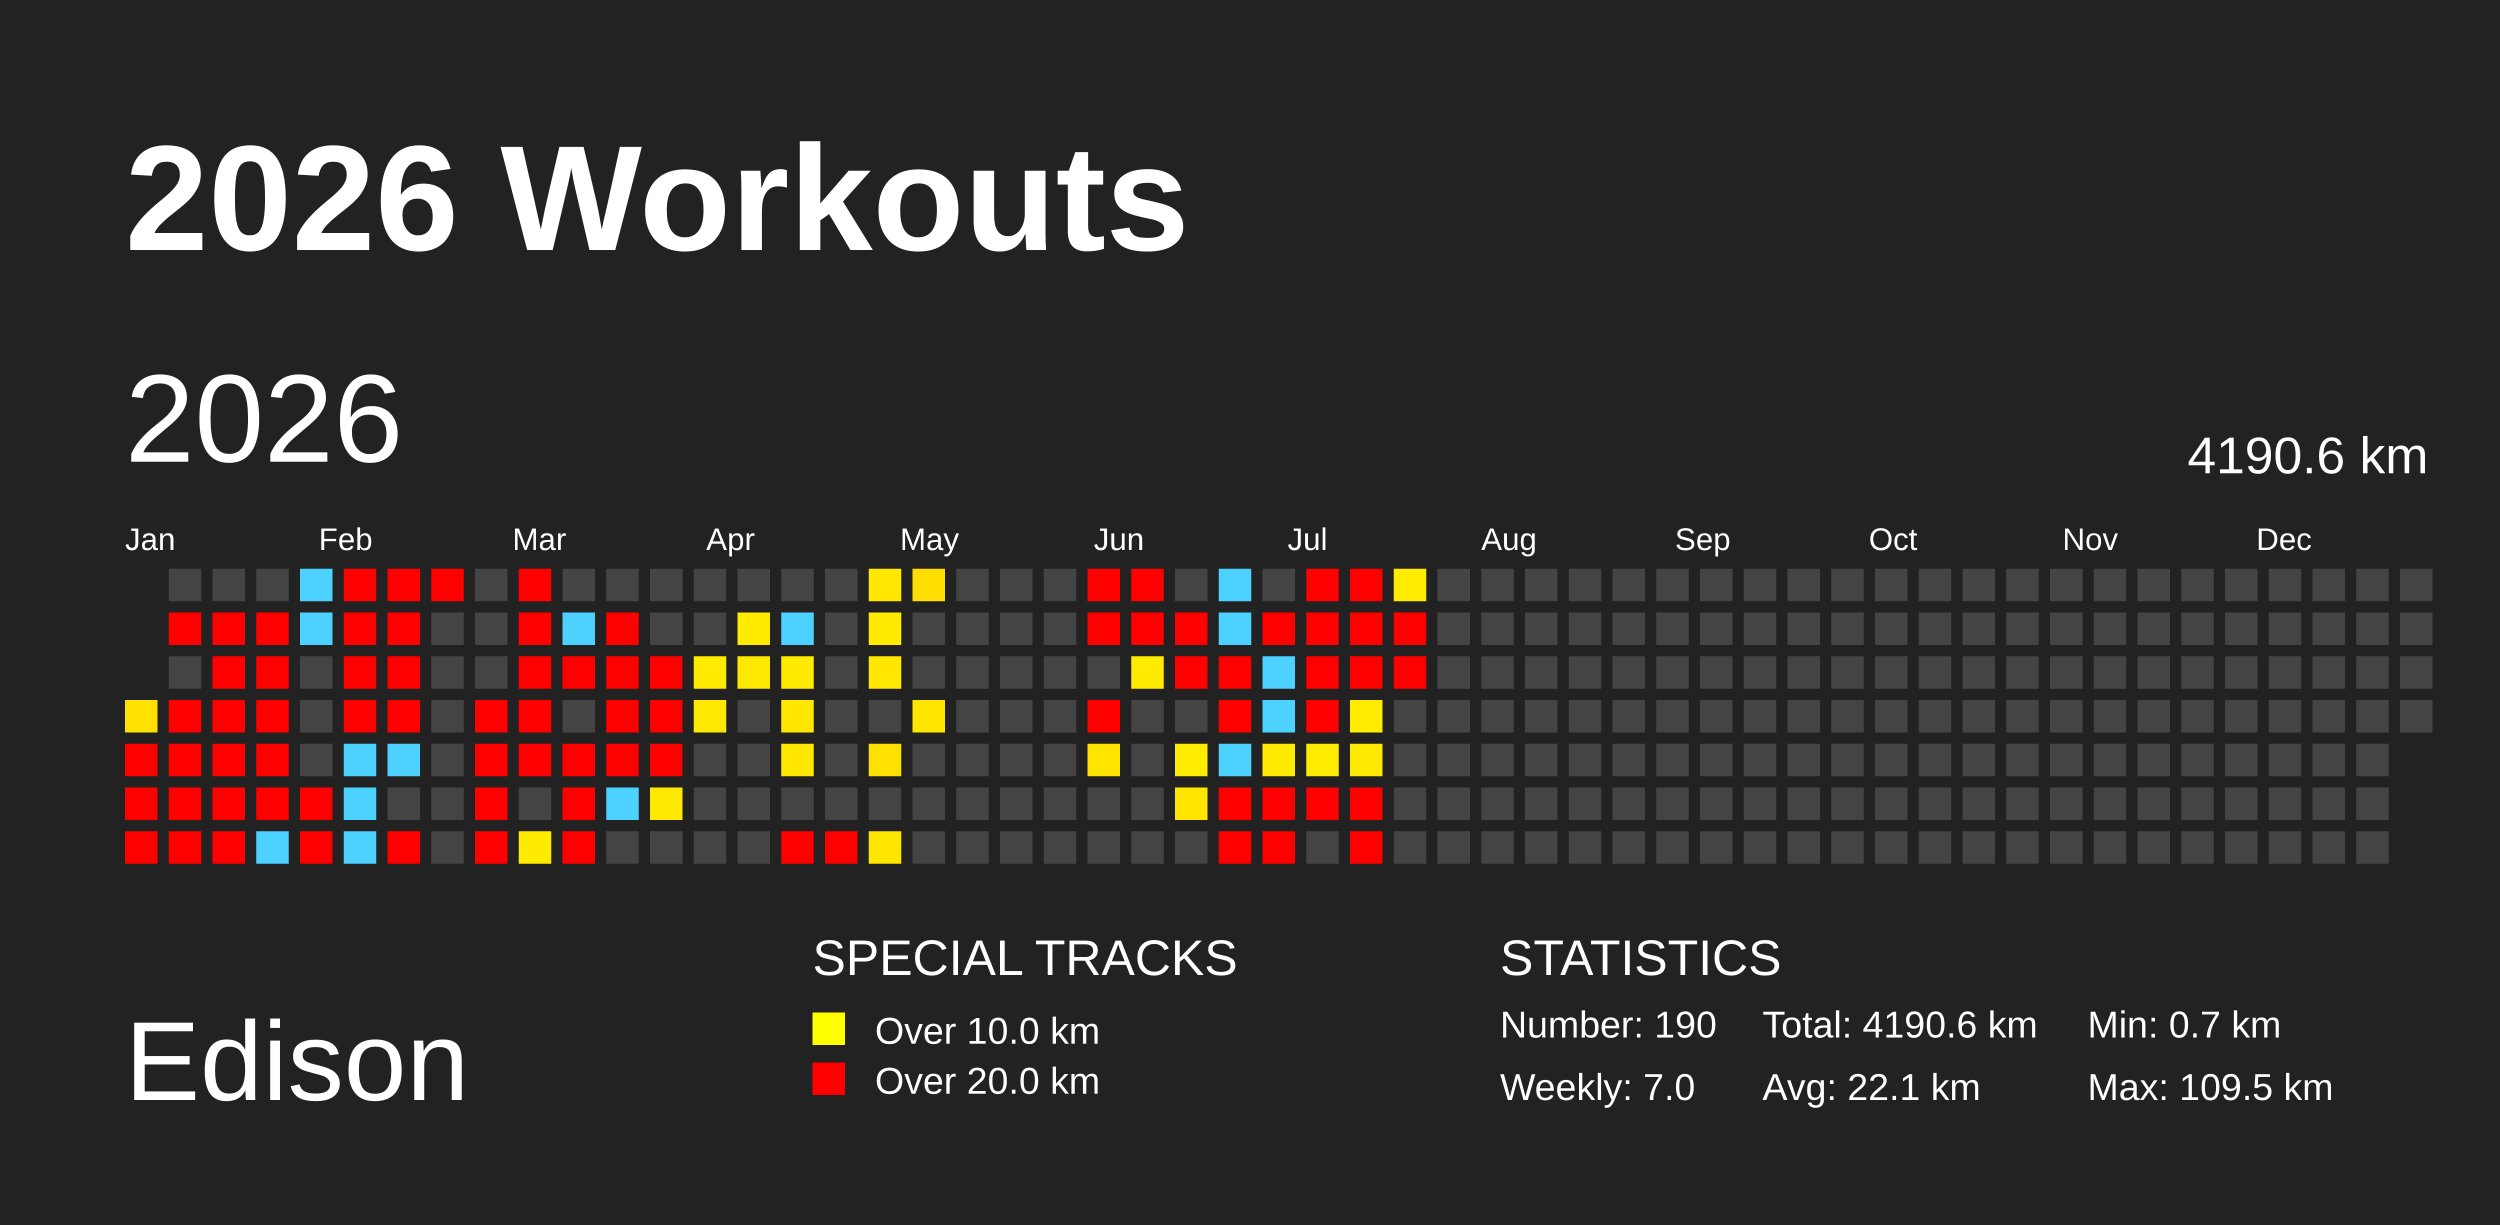
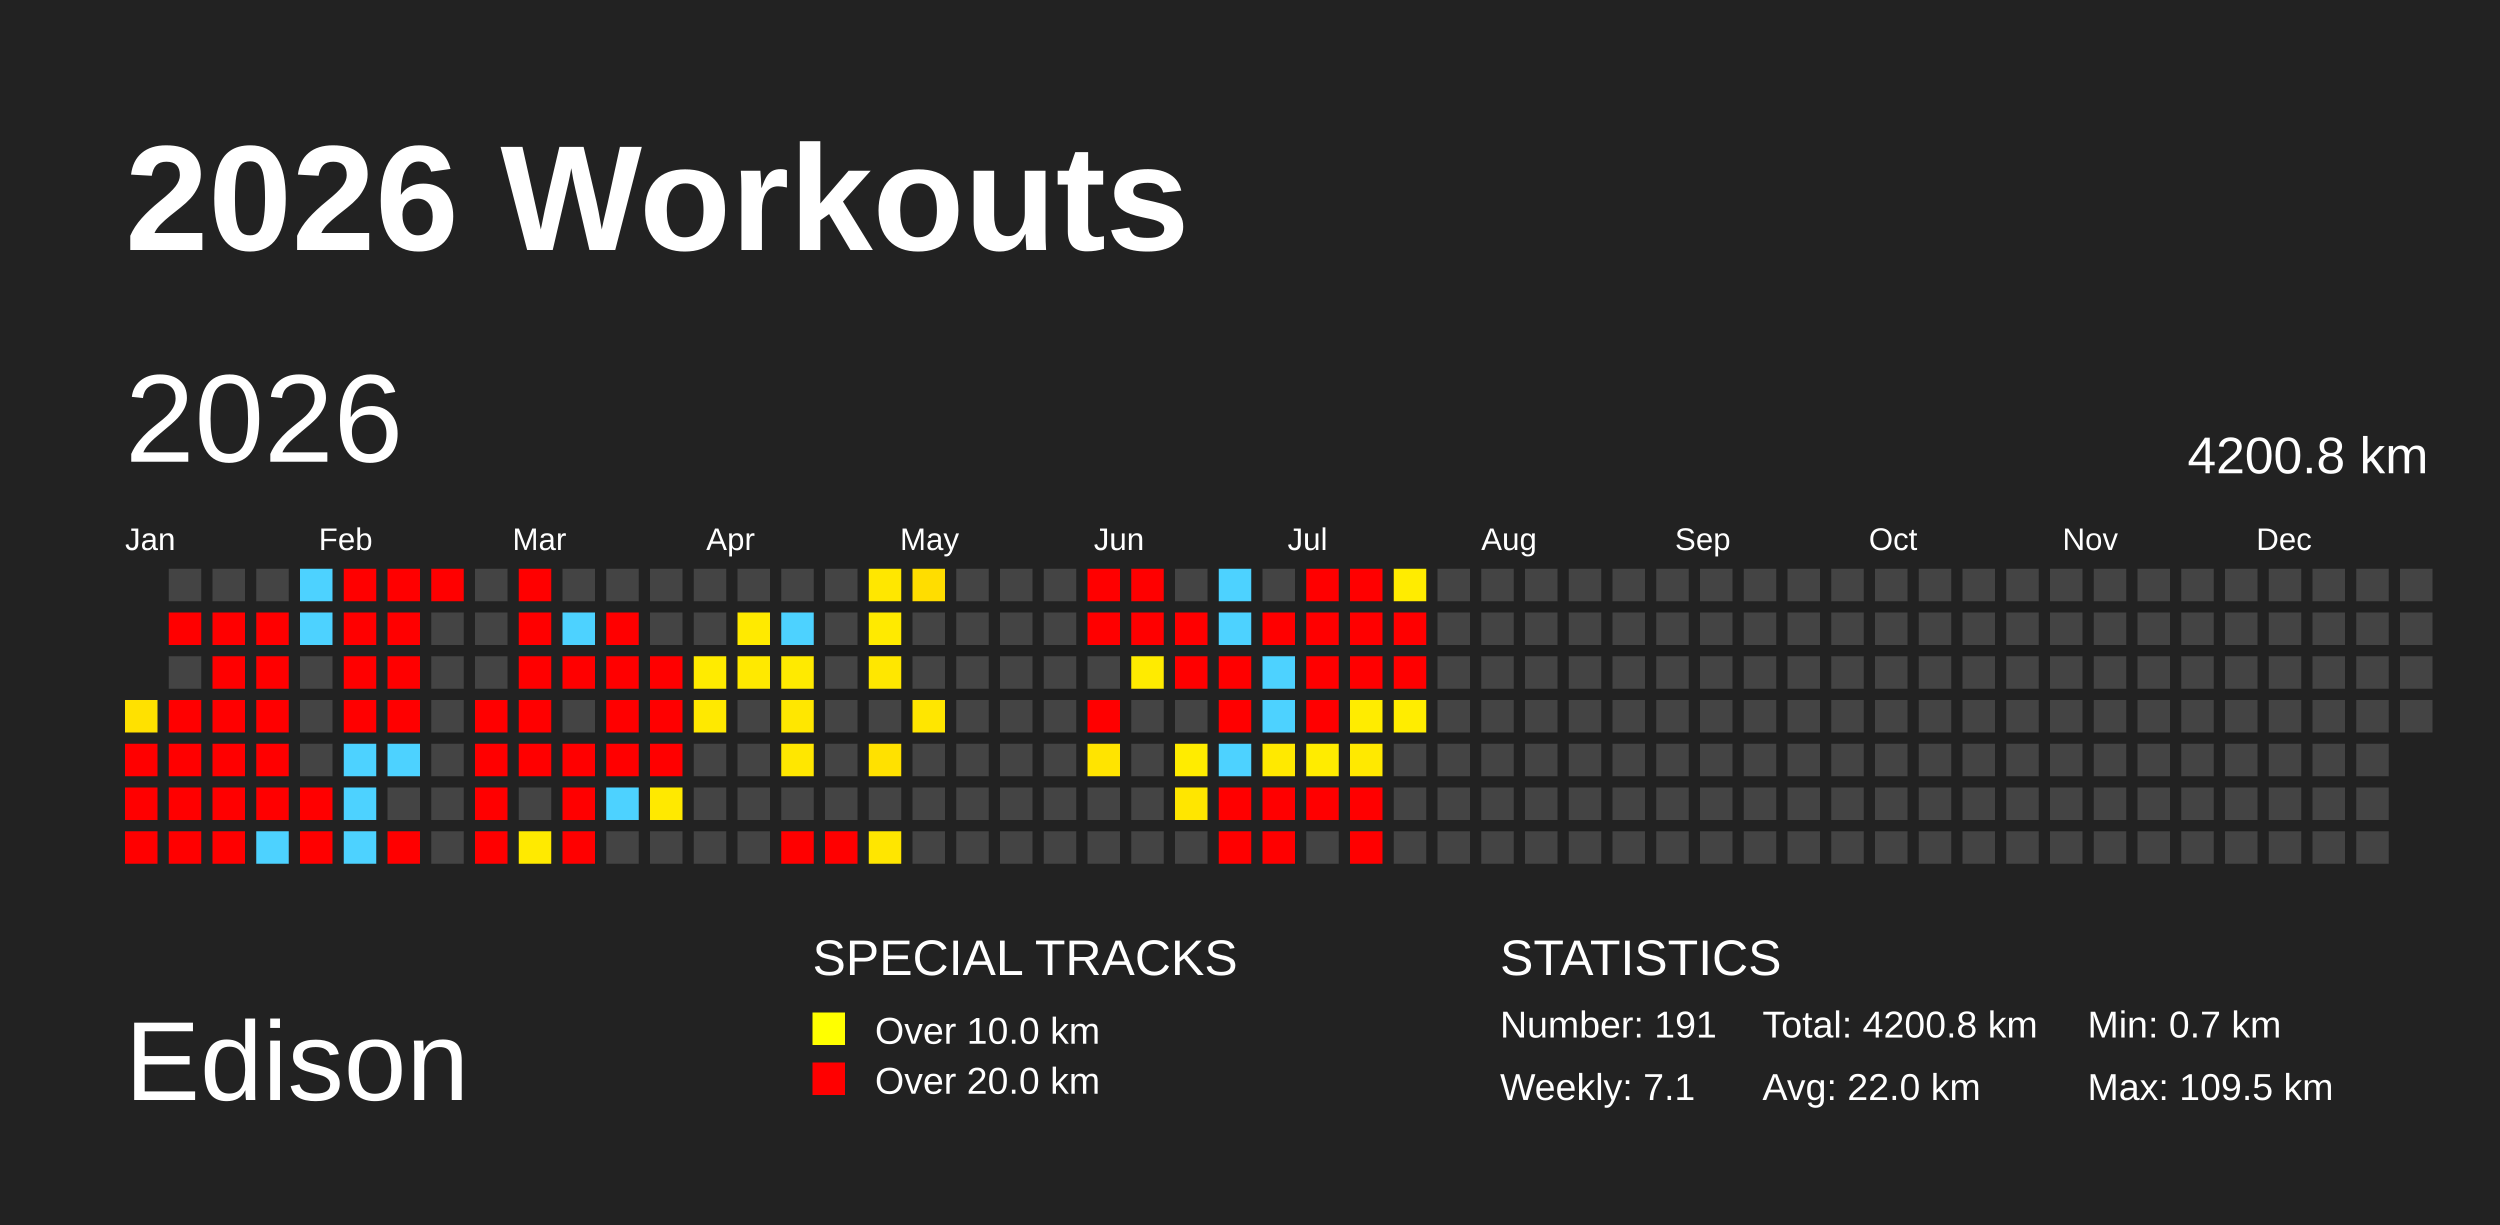
<svg xmlns="http://www.w3.org/2000/svg" baseProfile="full" height="98mm" version="1.1" viewBox="0,0,200,98" width="200mm">
  <defs />
  <rect fill="#222222" height="98" width="200" x="0" y="0" />
  <text fill="#FFFFFF" style="font-size:12px; font-family:Arial; font-weight:bold;" x="10" y="20">2026 Workouts</text>
  <text fill="#FFFFFF" style="font-size:9px; font-family:Arial" x="10" y="88">Edison</text>
  <text fill="#FFFFFF" style="font-size:4px; font-family:Arial" x="65" y="78">SPECIAL TRACKS</text>
  <rect fill="yellow" height="2.6" width="2.6" x="65" y="81" />
  <text fill="#FFFFFF" style="font-size:3px; font-family:Arial" x="70" y="83.5">Over 10.0 km</text>
  <rect fill="red" height="2.6" width="2.6" x="65" y="85" />
  <text fill="#FFFFFF" style="font-size:3px; font-family:Arial" x="70" y="87.5">Over 20.0 km</text>
  <text fill="#FFFFFF" style="font-size:4px; font-family:Arial" x="120" y="78">STATISTICS</text>
-   <text fill="#FFFFFF" style="font-size:3px; font-family:Arial" x="120" y="83">Number: 190</text>
-   <text fill="#FFFFFF" style="font-size:3px; font-family:Arial" x="120" y="88">Weekly: 7.0</text>
-   <text fill="#FFFFFF" style="font-size:3px; font-family:Arial" x="141" y="83">Total: 4190.6 km</text>
-   <text fill="#FFFFFF" style="font-size:3px; font-family:Arial" x="141" y="88">Avg: 22.1 km</text>
+   <text fill="#FFFFFF" style="font-size:3px; font-family:Arial" x="120" y="83">Number: 191</text>
+   <text fill="#FFFFFF" style="font-size:3px; font-family:Arial" x="120" y="88">Weekly: 7.1</text>
+   <text fill="#FFFFFF" style="font-size:3px; font-family:Arial" x="141" y="83">Total: 4200.8 km</text>
+   <text fill="#FFFFFF" style="font-size:3px; font-family:Arial" x="141" y="88">Avg: 22.0 km</text>
  <text fill="#FFFFFF" style="font-size:3px; font-family:Arial" x="167" y="83">Min: 0.7 km</text>
  <text fill="#FFFFFF" style="font-size:3px; font-family:Arial" x="167" y="88">Max: 109.5 km</text>
  <text dominant-baseline="hanging" fill="#FFFFFF" style="font-size:10.0px; font-family:Arial;" x="10" y="30">2026</text>
-   <text dominant-baseline="hanging" fill="#FFFFFF" style="font-size:4.125px; font-family:Arial;" x="175" y="35">4190.6 km</text>
+   <text dominant-baseline="hanging" fill="#FFFFFF" style="font-size:4.125px; font-family:Arial;" x="175" y="35">4200.8 km</text>
  <text fill="#FFFFFF" style="font-size:2.5px; font-family:Arial" x="10.0" y="44">Jan</text>
  <text fill="#FFFFFF" style="font-size:2.5px; font-family:Arial" x="25.5" y="44">Feb</text>
  <text fill="#FFFFFF" style="font-size:2.5px; font-family:Arial" x="41.0" y="44">Mar</text>
  <text fill="#FFFFFF" style="font-size:2.5px; font-family:Arial" x="56.5" y="44">Apr</text>
  <text fill="#FFFFFF" style="font-size:2.5px; font-family:Arial" x="72.0" y="44">May</text>
  <text fill="#FFFFFF" style="font-size:2.5px; font-family:Arial" x="87.5" y="44">Jun</text>
  <text fill="#FFFFFF" style="font-size:2.5px; font-family:Arial" x="103.0" y="44">Jul</text>
  <text fill="#FFFFFF" style="font-size:2.5px; font-family:Arial" x="118.5" y="44">Aug</text>
  <text fill="#FFFFFF" style="font-size:2.5px; font-family:Arial" x="134.0" y="44">Sep</text>
  <text fill="#FFFFFF" style="font-size:2.5px; font-family:Arial" x="149.5" y="44">Oct</text>
  <text fill="#FFFFFF" style="font-size:2.5px; font-family:Arial" x="165.0" y="44">Nov</text>
  <text fill="#FFFFFF" style="font-size:2.5px; font-family:Arial" x="180.5" y="44">Dec</text>
  <rect fill="#ffe100" height="2.6" width="2.6" x="10.0" y="56.0" />
  <rect fill="red" height="2.6" width="2.6" x="10.0" y="59.5" />
  <rect fill="red" height="2.6" width="2.6" x="10.0" y="63.0" />
  <rect fill="red" height="2.6" width="2.6" x="10.0" y="66.5" />
  <rect fill="#444444" height="2.6" width="2.6" x="13.5" y="45.5" />
  <rect fill="red" height="2.6" width="2.6" x="13.5" y="49.0" />
  <rect fill="#444444" height="2.6" width="2.6" x="13.5" y="52.5" />
  <rect fill="red" height="2.6" width="2.6" x="13.5" y="56.0" />
  <rect fill="red" height="2.6" width="2.6" x="13.5" y="59.5" />
  <rect fill="red" height="2.6" width="2.6" x="13.5" y="63.0" />
  <rect fill="red" height="2.6" width="2.6" x="13.5" y="66.5" />
  <rect fill="#444444" height="2.6" width="2.6" x="17.0" y="45.5" />
  <rect fill="red" height="2.6" width="2.6" x="17.0" y="49.0" />
  <rect fill="red" height="2.6" width="2.6" x="17.0" y="52.5" />
  <rect fill="red" height="2.6" width="2.6" x="17.0" y="56.0" />
  <rect fill="red" height="2.6" width="2.6" x="17.0" y="59.5" />
  <rect fill="red" height="2.6" width="2.6" x="17.0" y="63.0" />
  <rect fill="red" height="2.6" width="2.6" x="17.0" y="66.5" />
  <rect fill="#444444" height="2.6" width="2.6" x="20.5" y="45.5" />
  <rect fill="red" height="2.6" width="2.6" x="20.5" y="49.0" />
  <rect fill="red" height="2.6" width="2.6" x="20.5" y="52.5" />
  <rect fill="red" height="2.6" width="2.6" x="20.5" y="56.0" />
  <rect fill="red" height="2.6" width="2.6" x="20.5" y="59.5" />
  <rect fill="red" height="2.6" width="2.6" x="20.5" y="63.0" />
  <rect fill="#4dd2ff" height="2.6" width="2.6" x="20.5" y="66.5" />
  <rect fill="#4dd2ff" height="2.6" width="2.6" x="24.0" y="45.5" />
  <rect fill="#4dd2ff" height="2.6" width="2.6" x="24.0" y="49.0" />
  <rect fill="#444444" height="2.6" width="2.6" x="24.0" y="52.5" />
  <rect fill="#444444" height="2.6" width="2.6" x="24.0" y="56.0" />
  <rect fill="#444444" height="2.6" width="2.6" x="24.0" y="59.5" />
  <rect fill="red" height="2.6" width="2.6" x="24.0" y="63.0" />
  <rect fill="red" height="2.6" width="2.6" x="24.0" y="66.5" />
  <rect fill="red" height="2.6" width="2.6" x="27.5" y="45.5" />
  <rect fill="red" height="2.6" width="2.6" x="27.5" y="49.0" />
  <rect fill="red" height="2.6" width="2.6" x="27.5" y="52.5" />
  <rect fill="red" height="2.6" width="2.6" x="27.5" y="56.0" />
  <rect fill="#4dd2ff" height="2.6" width="2.6" x="27.5" y="59.5" />
  <rect fill="#4dd2ff" height="2.6" width="2.6" x="27.5" y="63.0" />
  <rect fill="#4dd2ff" height="2.6" width="2.6" x="27.5" y="66.5" />
  <rect fill="red" height="2.6" width="2.6" x="31.0" y="45.5" />
  <rect fill="red" height="2.6" width="2.6" x="31.0" y="49.0" />
  <rect fill="red" height="2.6" width="2.6" x="31.0" y="52.5" />
  <rect fill="red" height="2.6" width="2.6" x="31.0" y="56.0" />
  <rect fill="#4dd2ff" height="2.6" width="2.6" x="31.0" y="59.5" />
  <rect fill="#444444" height="2.6" width="2.6" x="31.0" y="63.0" />
  <rect fill="red" height="2.6" width="2.6" x="31.0" y="66.5" />
  <rect fill="red" height="2.6" width="2.6" x="34.5" y="45.5" />
  <rect fill="#444444" height="2.6" width="2.6" x="34.5" y="49.0" />
  <rect fill="#444444" height="2.6" width="2.6" x="34.5" y="52.5" />
  <rect fill="#444444" height="2.6" width="2.6" x="34.5" y="56.0" />
  <rect fill="#444444" height="2.6" width="2.6" x="34.5" y="59.5" />
  <rect fill="#444444" height="2.6" width="2.6" x="34.5" y="63.0" />
  <rect fill="#444444" height="2.6" width="2.6" x="34.5" y="66.5" />
  <rect fill="#444444" height="2.6" width="2.6" x="38.0" y="45.5" />
  <rect fill="#444444" height="2.6" width="2.6" x="38.0" y="49.0" />
  <rect fill="#444444" height="2.6" width="2.6" x="38.0" y="52.5" />
  <rect fill="red" height="2.6" width="2.6" x="38.0" y="56.0" />
  <rect fill="red" height="2.6" width="2.6" x="38.0" y="59.5" />
  <rect fill="red" height="2.6" width="2.6" x="38.0" y="63.0" />
  <rect fill="red" height="2.6" width="2.6" x="38.0" y="66.5" />
  <rect fill="red" height="2.6" width="2.6" x="41.5" y="45.5" />
  <rect fill="red" height="2.6" width="2.6" x="41.5" y="49.0" />
  <rect fill="red" height="2.6" width="2.6" x="41.5" y="52.5" />
  <rect fill="red" height="2.6" width="2.6" x="41.5" y="56.0" />
  <rect fill="red" height="2.6" width="2.6" x="41.5" y="59.5" />
  <rect fill="#444444" height="2.6" width="2.6" x="41.5" y="63.0" />
  <rect fill="#ffea00" height="2.6" width="2.6" x="41.5" y="66.5" />
  <rect fill="#444444" height="2.6" width="2.6" x="45.0" y="45.5" />
  <rect fill="#4dd2ff" height="2.6" width="2.6" x="45.0" y="49.0" />
  <rect fill="red" height="2.6" width="2.6" x="45.0" y="52.5" />
  <rect fill="#444444" height="2.6" width="2.6" x="45.0" y="56.0" />
  <rect fill="red" height="2.6" width="2.6" x="45.0" y="59.5" />
  <rect fill="red" height="2.6" width="2.6" x="45.0" y="63.0" />
  <rect fill="red" height="2.6" width="2.6" x="45.0" y="66.5" />
  <rect fill="#444444" height="2.6" width="2.6" x="48.5" y="45.5" />
  <rect fill="red" height="2.6" width="2.6" x="48.5" y="49.0" />
  <rect fill="red" height="2.6" width="2.6" x="48.5" y="52.5" />
  <rect fill="red" height="2.6" width="2.6" x="48.5" y="56.0" />
  <rect fill="red" height="2.6" width="2.6" x="48.5" y="59.5" />
  <rect fill="#4dd2ff" height="2.6" width="2.6" x="48.5" y="63.0" />
  <rect fill="#444444" height="2.6" width="2.6" x="48.5" y="66.5" />
  <rect fill="#444444" height="2.6" width="2.6" x="52.0" y="45.5" />
  <rect fill="#444444" height="2.6" width="2.6" x="52.0" y="49.0" />
  <rect fill="red" height="2.6" width="2.6" x="52.0" y="52.5" />
  <rect fill="red" height="2.6" width="2.6" x="52.0" y="56.0" />
  <rect fill="red" height="2.6" width="2.6" x="52.0" y="59.5" />
  <rect fill="#ffe900" height="2.6" width="2.6" x="52.0" y="63.0" />
  <rect fill="#444444" height="2.6" width="2.6" x="52.0" y="66.5" />
  <rect fill="#444444" height="2.6" width="2.6" x="55.5" y="45.5" />
  <rect fill="#444444" height="2.6" width="2.6" x="55.5" y="49.0" />
  <rect fill="#ffeb00" height="2.6" width="2.6" x="55.5" y="52.5" />
  <rect fill="#ffe900" height="2.6" width="2.6" x="55.5" y="56.0" />
  <rect fill="#444444" height="2.6" width="2.6" x="55.5" y="59.5" />
  <rect fill="#444444" height="2.6" width="2.6" x="55.5" y="63.0" />
  <rect fill="#444444" height="2.6" width="2.6" x="55.5" y="66.5" />
  <rect fill="#444444" height="2.6" width="2.6" x="59.0" y="45.5" />
  <rect fill="#ffea00" height="2.6" width="2.6" x="59.0" y="49.0" />
  <rect fill="#ffe900" height="2.6" width="2.6" x="59.0" y="52.5" />
  <rect fill="#444444" height="2.6" width="2.6" x="59.0" y="56.0" />
  <rect fill="#444444" height="2.6" width="2.6" x="59.0" y="59.5" />
  <rect fill="#444444" height="2.6" width="2.6" x="59.0" y="63.0" />
  <rect fill="#444444" height="2.6" width="2.6" x="59.0" y="66.5" />
  <rect fill="#444444" height="2.6" width="2.6" x="62.5" y="45.5" />
  <rect fill="#4dd2ff" height="2.6" width="2.6" x="62.5" y="49.0" />
  <rect fill="#ffea00" height="2.6" width="2.6" x="62.5" y="52.5" />
  <rect fill="#ffe700" height="2.6" width="2.6" x="62.5" y="56.0" />
  <rect fill="#ffe700" height="2.6" width="2.6" x="62.5" y="59.5" />
  <rect fill="#444444" height="2.6" width="2.6" x="62.5" y="63.0" />
  <rect fill="red" height="2.6" width="2.6" x="62.5" y="66.5" />
  <rect fill="#444444" height="2.6" width="2.6" x="66.0" y="45.5" />
  <rect fill="#444444" height="2.6" width="2.6" x="66.0" y="49.0" />
  <rect fill="#444444" height="2.6" width="2.6" x="66.0" y="52.5" />
  <rect fill="#444444" height="2.6" width="2.6" x="66.0" y="56.0" />
  <rect fill="#444444" height="2.6" width="2.6" x="66.0" y="59.5" />
  <rect fill="#444444" height="2.6" width="2.6" x="66.0" y="63.0" />
  <rect fill="red" height="2.6" width="2.6" x="66.0" y="66.5" />
  <rect fill="#ffe700" height="2.6" width="2.6" x="69.5" y="45.5" />
  <rect fill="#ffea00" height="2.6" width="2.6" x="69.5" y="49.0" />
  <rect fill="#ffe700" height="2.6" width="2.6" x="69.5" y="52.5" />
  <rect fill="#444444" height="2.6" width="2.6" x="69.5" y="56.0" />
  <rect fill="#ffe100" height="2.6" width="2.6" x="69.5" y="59.5" />
  <rect fill="#444444" height="2.6" width="2.6" x="69.5" y="63.0" />
  <rect fill="#ffe600" height="2.6" width="2.6" x="69.5" y="66.5" />
  <rect fill="#ffdd00" height="2.6" width="2.6" x="73.0" y="45.5" />
  <rect fill="#444444" height="2.6" width="2.6" x="73.0" y="49.0" />
  <rect fill="#444444" height="2.6" width="2.6" x="73.0" y="52.5" />
  <rect fill="#ffe600" height="2.6" width="2.6" x="73.0" y="56.0" />
  <rect fill="#444444" height="2.6" width="2.6" x="73.0" y="59.5" />
  <rect fill="#444444" height="2.6" width="2.6" x="73.0" y="63.0" />
  <rect fill="#444444" height="2.6" width="2.6" x="73.0" y="66.5" />
  <rect fill="#444444" height="2.6" width="2.6" x="76.5" y="45.5" />
  <rect fill="#444444" height="2.6" width="2.6" x="76.5" y="49.0" />
  <rect fill="#444444" height="2.6" width="2.6" x="76.5" y="52.5" />
  <rect fill="#444444" height="2.6" width="2.6" x="76.5" y="56.0" />
  <rect fill="#444444" height="2.6" width="2.6" x="76.5" y="59.5" />
  <rect fill="#444444" height="2.6" width="2.6" x="76.5" y="63.0" />
  <rect fill="#444444" height="2.6" width="2.6" x="76.5" y="66.5" />
  <rect fill="#444444" height="2.6" width="2.6" x="80.0" y="45.5" />
  <rect fill="#444444" height="2.6" width="2.6" x="80.0" y="49.0" />
  <rect fill="#444444" height="2.6" width="2.6" x="80.0" y="52.5" />
  <rect fill="#444444" height="2.6" width="2.6" x="80.0" y="56.0" />
  <rect fill="#444444" height="2.6" width="2.6" x="80.0" y="59.5" />
  <rect fill="#444444" height="2.6" width="2.6" x="80.0" y="63.0" />
  <rect fill="#444444" height="2.6" width="2.6" x="80.0" y="66.5" />
  <rect fill="#444444" height="2.6" width="2.6" x="83.5" y="45.5" />
  <rect fill="#444444" height="2.6" width="2.6" x="83.5" y="49.0" />
  <rect fill="#444444" height="2.6" width="2.6" x="83.5" y="52.5" />
  <rect fill="#444444" height="2.6" width="2.6" x="83.5" y="56.0" />
  <rect fill="#444444" height="2.6" width="2.6" x="83.5" y="59.5" />
  <rect fill="#444444" height="2.6" width="2.6" x="83.5" y="63.0" />
  <rect fill="#444444" height="2.6" width="2.6" x="83.5" y="66.5" />
  <rect fill="red" height="2.6" width="2.6" x="87.0" y="45.5" />
  <rect fill="red" height="2.6" width="2.6" x="87.0" y="49.0" />
  <rect fill="#444444" height="2.6" width="2.6" x="87.0" y="52.5" />
  <rect fill="red" height="2.6" width="2.6" x="87.0" y="56.0" />
  <rect fill="#ffe400" height="2.6" width="2.6" x="87.0" y="59.5" />
  <rect fill="#444444" height="2.6" width="2.6" x="87.0" y="63.0" />
  <rect fill="#444444" height="2.6" width="2.6" x="87.0" y="66.5" />
  <rect fill="red" height="2.6" width="2.6" x="90.5" y="45.5" />
  <rect fill="red" height="2.6" width="2.6" x="90.5" y="49.0" />
  <rect fill="#ffeb00" height="2.6" width="2.6" x="90.5" y="52.5" />
  <rect fill="#444444" height="2.6" width="2.6" x="90.5" y="56.0" />
  <rect fill="#444444" height="2.6" width="2.6" x="90.5" y="59.5" />
  <rect fill="#444444" height="2.6" width="2.6" x="90.5" y="63.0" />
  <rect fill="#444444" height="2.6" width="2.6" x="90.5" y="66.5" />
  <rect fill="#444444" height="2.6" width="2.6" x="94.0" y="45.5" />
  <rect fill="red" height="2.6" width="2.6" x="94.0" y="49.0" />
  <rect fill="red" height="2.6" width="2.6" x="94.0" y="52.5" />
  <rect fill="#444444" height="2.6" width="2.6" x="94.0" y="56.0" />
  <rect fill="#ffec00" height="2.6" width="2.6" x="94.0" y="59.5" />
  <rect fill="#ffe600" height="2.6" width="2.6" x="94.0" y="63.0" />
  <rect fill="#444444" height="2.6" width="2.6" x="94.0" y="66.5" />
  <rect fill="#4dd2ff" height="2.6" width="2.6" x="97.5" y="45.5" />
  <rect fill="#4dd2ff" height="2.6" width="2.6" x="97.5" y="49.0" />
  <rect fill="red" height="2.6" width="2.6" x="97.5" y="52.5" />
  <rect fill="red" height="2.6" width="2.6" x="97.5" y="56.0" />
  <rect fill="#4dd2ff" height="2.6" width="2.6" x="97.5" y="59.5" />
  <rect fill="red" height="2.6" width="2.6" x="97.5" y="63.0" />
  <rect fill="red" height="2.6" width="2.6" x="97.5" y="66.5" />
  <rect fill="#444444" height="2.6" width="2.6" x="101.0" y="45.5" />
  <rect fill="red" height="2.6" width="2.6" x="101.0" y="49.0" />
  <rect fill="#4dd2ff" height="2.6" width="2.6" x="101.0" y="52.5" />
  <rect fill="#4dd2ff" height="2.6" width="2.6" x="101.0" y="56.0" />
  <rect fill="#ffe900" height="2.6" width="2.6" x="101.0" y="59.5" />
  <rect fill="red" height="2.6" width="2.6" x="101.0" y="63.0" />
  <rect fill="red" height="2.6" width="2.6" x="101.0" y="66.5" />
  <rect fill="red" height="2.6" width="2.6" x="104.5" y="45.5" />
  <rect fill="red" height="2.6" width="2.6" x="104.5" y="49.0" />
  <rect fill="red" height="2.6" width="2.6" x="104.5" y="52.5" />
  <rect fill="red" height="2.6" width="2.6" x="104.5" y="56.0" />
  <rect fill="#ffec00" height="2.6" width="2.6" x="104.5" y="59.5" />
  <rect fill="red" height="2.6" width="2.6" x="104.5" y="63.0" />
  <rect fill="#444444" height="2.6" width="2.6" x="104.5" y="66.5" />
  <rect fill="red" height="2.6" width="2.6" x="108.0" y="45.5" />
  <rect fill="red" height="2.6" width="2.6" x="108.0" y="49.0" />
  <rect fill="red" height="2.6" width="2.6" x="108.0" y="52.5" />
  <rect fill="#ffec00" height="2.6" width="2.6" x="108.0" y="56.0" />
  <rect fill="#ffe900" height="2.6" width="2.6" x="108.0" y="59.5" />
  <rect fill="red" height="2.6" width="2.6" x="108.0" y="63.0" />
  <rect fill="red" height="2.6" width="2.6" x="108.0" y="66.5" />
  <rect fill="#ffec00" height="2.6" width="2.6" x="111.5" y="45.5" />
  <rect fill="red" height="2.6" width="2.6" x="111.5" y="49.0" />
  <rect fill="red" height="2.6" width="2.6" x="111.5" y="52.5" />
-   <rect fill="#444444" height="2.6" width="2.6" x="111.5" y="56.0" />
+   <rect fill="#ffed00" height="2.6" width="2.6" x="111.5" y="56.0" />
  <rect fill="#444444" height="2.6" width="2.6" x="111.5" y="59.5" />
  <rect fill="#444444" height="2.6" width="2.6" x="111.5" y="63.0" />
  <rect fill="#444444" height="2.6" width="2.6" x="111.5" y="66.5" />
  <rect fill="#444444" height="2.6" width="2.6" x="115.0" y="45.5" />
  <rect fill="#444444" height="2.6" width="2.6" x="115.0" y="49.0" />
  <rect fill="#444444" height="2.6" width="2.6" x="115.0" y="52.5" />
  <rect fill="#444444" height="2.6" width="2.6" x="115.0" y="56.0" />
  <rect fill="#444444" height="2.6" width="2.6" x="115.0" y="59.5" />
  <rect fill="#444444" height="2.6" width="2.6" x="115.0" y="63.0" />
  <rect fill="#444444" height="2.6" width="2.6" x="115.0" y="66.5" />
  <rect fill="#444444" height="2.6" width="2.6" x="118.5" y="45.5" />
  <rect fill="#444444" height="2.6" width="2.6" x="118.5" y="49.0" />
  <rect fill="#444444" height="2.6" width="2.6" x="118.5" y="52.5" />
  <rect fill="#444444" height="2.6" width="2.6" x="118.5" y="56.0" />
  <rect fill="#444444" height="2.6" width="2.6" x="118.5" y="59.5" />
  <rect fill="#444444" height="2.6" width="2.6" x="118.5" y="63.0" />
  <rect fill="#444444" height="2.6" width="2.6" x="118.5" y="66.5" />
  <rect fill="#444444" height="2.6" width="2.6" x="122.0" y="45.5" />
  <rect fill="#444444" height="2.6" width="2.6" x="122.0" y="49.0" />
  <rect fill="#444444" height="2.6" width="2.6" x="122.0" y="52.5" />
  <rect fill="#444444" height="2.6" width="2.6" x="122.0" y="56.0" />
  <rect fill="#444444" height="2.6" width="2.6" x="122.0" y="59.5" />
  <rect fill="#444444" height="2.6" width="2.6" x="122.0" y="63.0" />
  <rect fill="#444444" height="2.6" width="2.6" x="122.0" y="66.5" />
  <rect fill="#444444" height="2.6" width="2.6" x="125.5" y="45.5" />
  <rect fill="#444444" height="2.6" width="2.6" x="125.5" y="49.0" />
  <rect fill="#444444" height="2.6" width="2.6" x="125.5" y="52.5" />
  <rect fill="#444444" height="2.6" width="2.6" x="125.5" y="56.0" />
  <rect fill="#444444" height="2.6" width="2.6" x="125.5" y="59.5" />
  <rect fill="#444444" height="2.6" width="2.6" x="125.5" y="63.0" />
  <rect fill="#444444" height="2.6" width="2.6" x="125.5" y="66.5" />
  <rect fill="#444444" height="2.6" width="2.6" x="129.0" y="45.5" />
  <rect fill="#444444" height="2.6" width="2.6" x="129.0" y="49.0" />
  <rect fill="#444444" height="2.6" width="2.6" x="129.0" y="52.5" />
  <rect fill="#444444" height="2.6" width="2.6" x="129.0" y="56.0" />
  <rect fill="#444444" height="2.6" width="2.6" x="129.0" y="59.5" />
  <rect fill="#444444" height="2.6" width="2.6" x="129.0" y="63.0" />
  <rect fill="#444444" height="2.6" width="2.6" x="129.0" y="66.5" />
  <rect fill="#444444" height="2.6" width="2.6" x="132.5" y="45.5" />
  <rect fill="#444444" height="2.6" width="2.6" x="132.5" y="49.0" />
  <rect fill="#444444" height="2.6" width="2.6" x="132.5" y="52.5" />
  <rect fill="#444444" height="2.6" width="2.6" x="132.5" y="56.0" />
  <rect fill="#444444" height="2.6" width="2.6" x="132.5" y="59.5" />
  <rect fill="#444444" height="2.6" width="2.6" x="132.5" y="63.0" />
  <rect fill="#444444" height="2.6" width="2.6" x="132.5" y="66.5" />
  <rect fill="#444444" height="2.6" width="2.6" x="136.0" y="45.5" />
  <rect fill="#444444" height="2.6" width="2.6" x="136.0" y="49.0" />
  <rect fill="#444444" height="2.6" width="2.6" x="136.0" y="52.5" />
  <rect fill="#444444" height="2.6" width="2.6" x="136.0" y="56.0" />
  <rect fill="#444444" height="2.6" width="2.6" x="136.0" y="59.5" />
  <rect fill="#444444" height="2.6" width="2.6" x="136.0" y="63.0" />
  <rect fill="#444444" height="2.6" width="2.6" x="136.0" y="66.5" />
  <rect fill="#444444" height="2.6" width="2.6" x="139.5" y="45.5" />
  <rect fill="#444444" height="2.6" width="2.6" x="139.5" y="49.0" />
  <rect fill="#444444" height="2.6" width="2.6" x="139.5" y="52.5" />
  <rect fill="#444444" height="2.6" width="2.6" x="139.5" y="56.0" />
  <rect fill="#444444" height="2.6" width="2.6" x="139.5" y="59.5" />
  <rect fill="#444444" height="2.6" width="2.6" x="139.5" y="63.0" />
  <rect fill="#444444" height="2.6" width="2.6" x="139.5" y="66.5" />
  <rect fill="#444444" height="2.6" width="2.6" x="143.0" y="45.5" />
  <rect fill="#444444" height="2.6" width="2.6" x="143.0" y="49.0" />
  <rect fill="#444444" height="2.6" width="2.6" x="143.0" y="52.5" />
  <rect fill="#444444" height="2.6" width="2.6" x="143.0" y="56.0" />
  <rect fill="#444444" height="2.6" width="2.6" x="143.0" y="59.5" />
  <rect fill="#444444" height="2.6" width="2.6" x="143.0" y="63.0" />
  <rect fill="#444444" height="2.6" width="2.6" x="143.0" y="66.5" />
  <rect fill="#444444" height="2.6" width="2.6" x="146.5" y="45.5" />
  <rect fill="#444444" height="2.6" width="2.6" x="146.5" y="49.0" />
  <rect fill="#444444" height="2.6" width="2.6" x="146.5" y="52.5" />
  <rect fill="#444444" height="2.6" width="2.6" x="146.5" y="56.0" />
  <rect fill="#444444" height="2.6" width="2.6" x="146.5" y="59.5" />
  <rect fill="#444444" height="2.6" width="2.6" x="146.5" y="63.0" />
  <rect fill="#444444" height="2.6" width="2.6" x="146.5" y="66.5" />
  <rect fill="#444444" height="2.6" width="2.6" x="150.0" y="45.5" />
  <rect fill="#444444" height="2.6" width="2.6" x="150.0" y="49.0" />
  <rect fill="#444444" height="2.6" width="2.6" x="150.0" y="52.5" />
  <rect fill="#444444" height="2.6" width="2.6" x="150.0" y="56.0" />
  <rect fill="#444444" height="2.6" width="2.6" x="150.0" y="59.5" />
  <rect fill="#444444" height="2.6" width="2.6" x="150.0" y="63.0" />
  <rect fill="#444444" height="2.6" width="2.6" x="150.0" y="66.5" />
  <rect fill="#444444" height="2.6" width="2.6" x="153.5" y="45.5" />
  <rect fill="#444444" height="2.6" width="2.6" x="153.5" y="49.0" />
  <rect fill="#444444" height="2.6" width="2.6" x="153.5" y="52.5" />
  <rect fill="#444444" height="2.6" width="2.6" x="153.5" y="56.0" />
  <rect fill="#444444" height="2.6" width="2.6" x="153.5" y="59.5" />
  <rect fill="#444444" height="2.6" width="2.6" x="153.5" y="63.0" />
  <rect fill="#444444" height="2.6" width="2.6" x="153.5" y="66.5" />
  <rect fill="#444444" height="2.6" width="2.6" x="157.0" y="45.5" />
  <rect fill="#444444" height="2.6" width="2.6" x="157.0" y="49.0" />
  <rect fill="#444444" height="2.6" width="2.6" x="157.0" y="52.5" />
  <rect fill="#444444" height="2.6" width="2.6" x="157.0" y="56.0" />
  <rect fill="#444444" height="2.6" width="2.6" x="157.0" y="59.5" />
  <rect fill="#444444" height="2.6" width="2.6" x="157.0" y="63.0" />
  <rect fill="#444444" height="2.6" width="2.6" x="157.0" y="66.5" />
  <rect fill="#444444" height="2.6" width="2.6" x="160.5" y="45.5" />
  <rect fill="#444444" height="2.6" width="2.6" x="160.5" y="49.0" />
  <rect fill="#444444" height="2.6" width="2.6" x="160.5" y="52.5" />
  <rect fill="#444444" height="2.6" width="2.6" x="160.5" y="56.0" />
  <rect fill="#444444" height="2.6" width="2.6" x="160.5" y="59.5" />
  <rect fill="#444444" height="2.6" width="2.6" x="160.5" y="63.0" />
  <rect fill="#444444" height="2.6" width="2.6" x="160.5" y="66.5" />
  <rect fill="#444444" height="2.6" width="2.6" x="164.0" y="45.5" />
  <rect fill="#444444" height="2.6" width="2.6" x="164.0" y="49.0" />
  <rect fill="#444444" height="2.6" width="2.6" x="164.0" y="52.5" />
  <rect fill="#444444" height="2.6" width="2.6" x="164.0" y="56.0" />
  <rect fill="#444444" height="2.6" width="2.6" x="164.0" y="59.5" />
  <rect fill="#444444" height="2.6" width="2.6" x="164.0" y="63.0" />
  <rect fill="#444444" height="2.6" width="2.6" x="164.0" y="66.5" />
  <rect fill="#444444" height="2.6" width="2.6" x="167.5" y="45.5" />
  <rect fill="#444444" height="2.6" width="2.6" x="167.5" y="49.0" />
  <rect fill="#444444" height="2.6" width="2.6" x="167.5" y="52.5" />
  <rect fill="#444444" height="2.6" width="2.6" x="167.5" y="56.0" />
  <rect fill="#444444" height="2.6" width="2.6" x="167.5" y="59.5" />
  <rect fill="#444444" height="2.6" width="2.6" x="167.5" y="63.0" />
  <rect fill="#444444" height="2.6" width="2.6" x="167.5" y="66.5" />
  <rect fill="#444444" height="2.6" width="2.6" x="171.0" y="45.5" />
  <rect fill="#444444" height="2.6" width="2.6" x="171.0" y="49.0" />
  <rect fill="#444444" height="2.6" width="2.6" x="171.0" y="52.5" />
  <rect fill="#444444" height="2.6" width="2.6" x="171.0" y="56.0" />
  <rect fill="#444444" height="2.6" width="2.6" x="171.0" y="59.5" />
  <rect fill="#444444" height="2.6" width="2.6" x="171.0" y="63.0" />
  <rect fill="#444444" height="2.6" width="2.6" x="171.0" y="66.5" />
  <rect fill="#444444" height="2.6" width="2.6" x="174.5" y="45.5" />
  <rect fill="#444444" height="2.6" width="2.6" x="174.5" y="49.0" />
  <rect fill="#444444" height="2.6" width="2.6" x="174.5" y="52.5" />
  <rect fill="#444444" height="2.6" width="2.6" x="174.5" y="56.0" />
  <rect fill="#444444" height="2.6" width="2.6" x="174.5" y="59.5" />
  <rect fill="#444444" height="2.6" width="2.6" x="174.5" y="63.0" />
  <rect fill="#444444" height="2.6" width="2.6" x="174.5" y="66.5" />
  <rect fill="#444444" height="2.6" width="2.6" x="178.0" y="45.5" />
  <rect fill="#444444" height="2.6" width="2.6" x="178.0" y="49.0" />
  <rect fill="#444444" height="2.6" width="2.6" x="178.0" y="52.5" />
  <rect fill="#444444" height="2.6" width="2.6" x="178.0" y="56.0" />
  <rect fill="#444444" height="2.6" width="2.6" x="178.0" y="59.5" />
  <rect fill="#444444" height="2.6" width="2.6" x="178.0" y="63.0" />
  <rect fill="#444444" height="2.6" width="2.6" x="178.0" y="66.5" />
  <rect fill="#444444" height="2.6" width="2.6" x="181.5" y="45.5" />
  <rect fill="#444444" height="2.6" width="2.6" x="181.5" y="49.0" />
  <rect fill="#444444" height="2.6" width="2.6" x="181.5" y="52.5" />
  <rect fill="#444444" height="2.6" width="2.6" x="181.5" y="56.0" />
  <rect fill="#444444" height="2.6" width="2.6" x="181.5" y="59.5" />
  <rect fill="#444444" height="2.6" width="2.6" x="181.5" y="63.0" />
  <rect fill="#444444" height="2.6" width="2.6" x="181.5" y="66.5" />
  <rect fill="#444444" height="2.6" width="2.6" x="185.0" y="45.5" />
  <rect fill="#444444" height="2.6" width="2.6" x="185.0" y="49.0" />
  <rect fill="#444444" height="2.6" width="2.6" x="185.0" y="52.5" />
  <rect fill="#444444" height="2.6" width="2.6" x="185.0" y="56.0" />
  <rect fill="#444444" height="2.6" width="2.6" x="185.0" y="59.5" />
  <rect fill="#444444" height="2.6" width="2.6" x="185.0" y="63.0" />
  <rect fill="#444444" height="2.6" width="2.6" x="185.0" y="66.5" />
  <rect fill="#444444" height="2.6" width="2.6" x="188.5" y="45.5" />
  <rect fill="#444444" height="2.6" width="2.6" x="188.5" y="49.0" />
  <rect fill="#444444" height="2.6" width="2.6" x="188.5" y="52.5" />
  <rect fill="#444444" height="2.6" width="2.6" x="188.5" y="56.0" />
  <rect fill="#444444" height="2.6" width="2.6" x="188.5" y="59.5" />
  <rect fill="#444444" height="2.6" width="2.6" x="188.5" y="63.0" />
  <rect fill="#444444" height="2.6" width="2.6" x="188.5" y="66.5" />
  <rect fill="#444444" height="2.6" width="2.6" x="192.0" y="45.5" />
  <rect fill="#444444" height="2.6" width="2.6" x="192.0" y="49.0" />
  <rect fill="#444444" height="2.6" width="2.6" x="192.0" y="52.5" />
  <rect fill="#444444" height="2.6" width="2.6" x="192.0" y="56.0" />
</svg>
